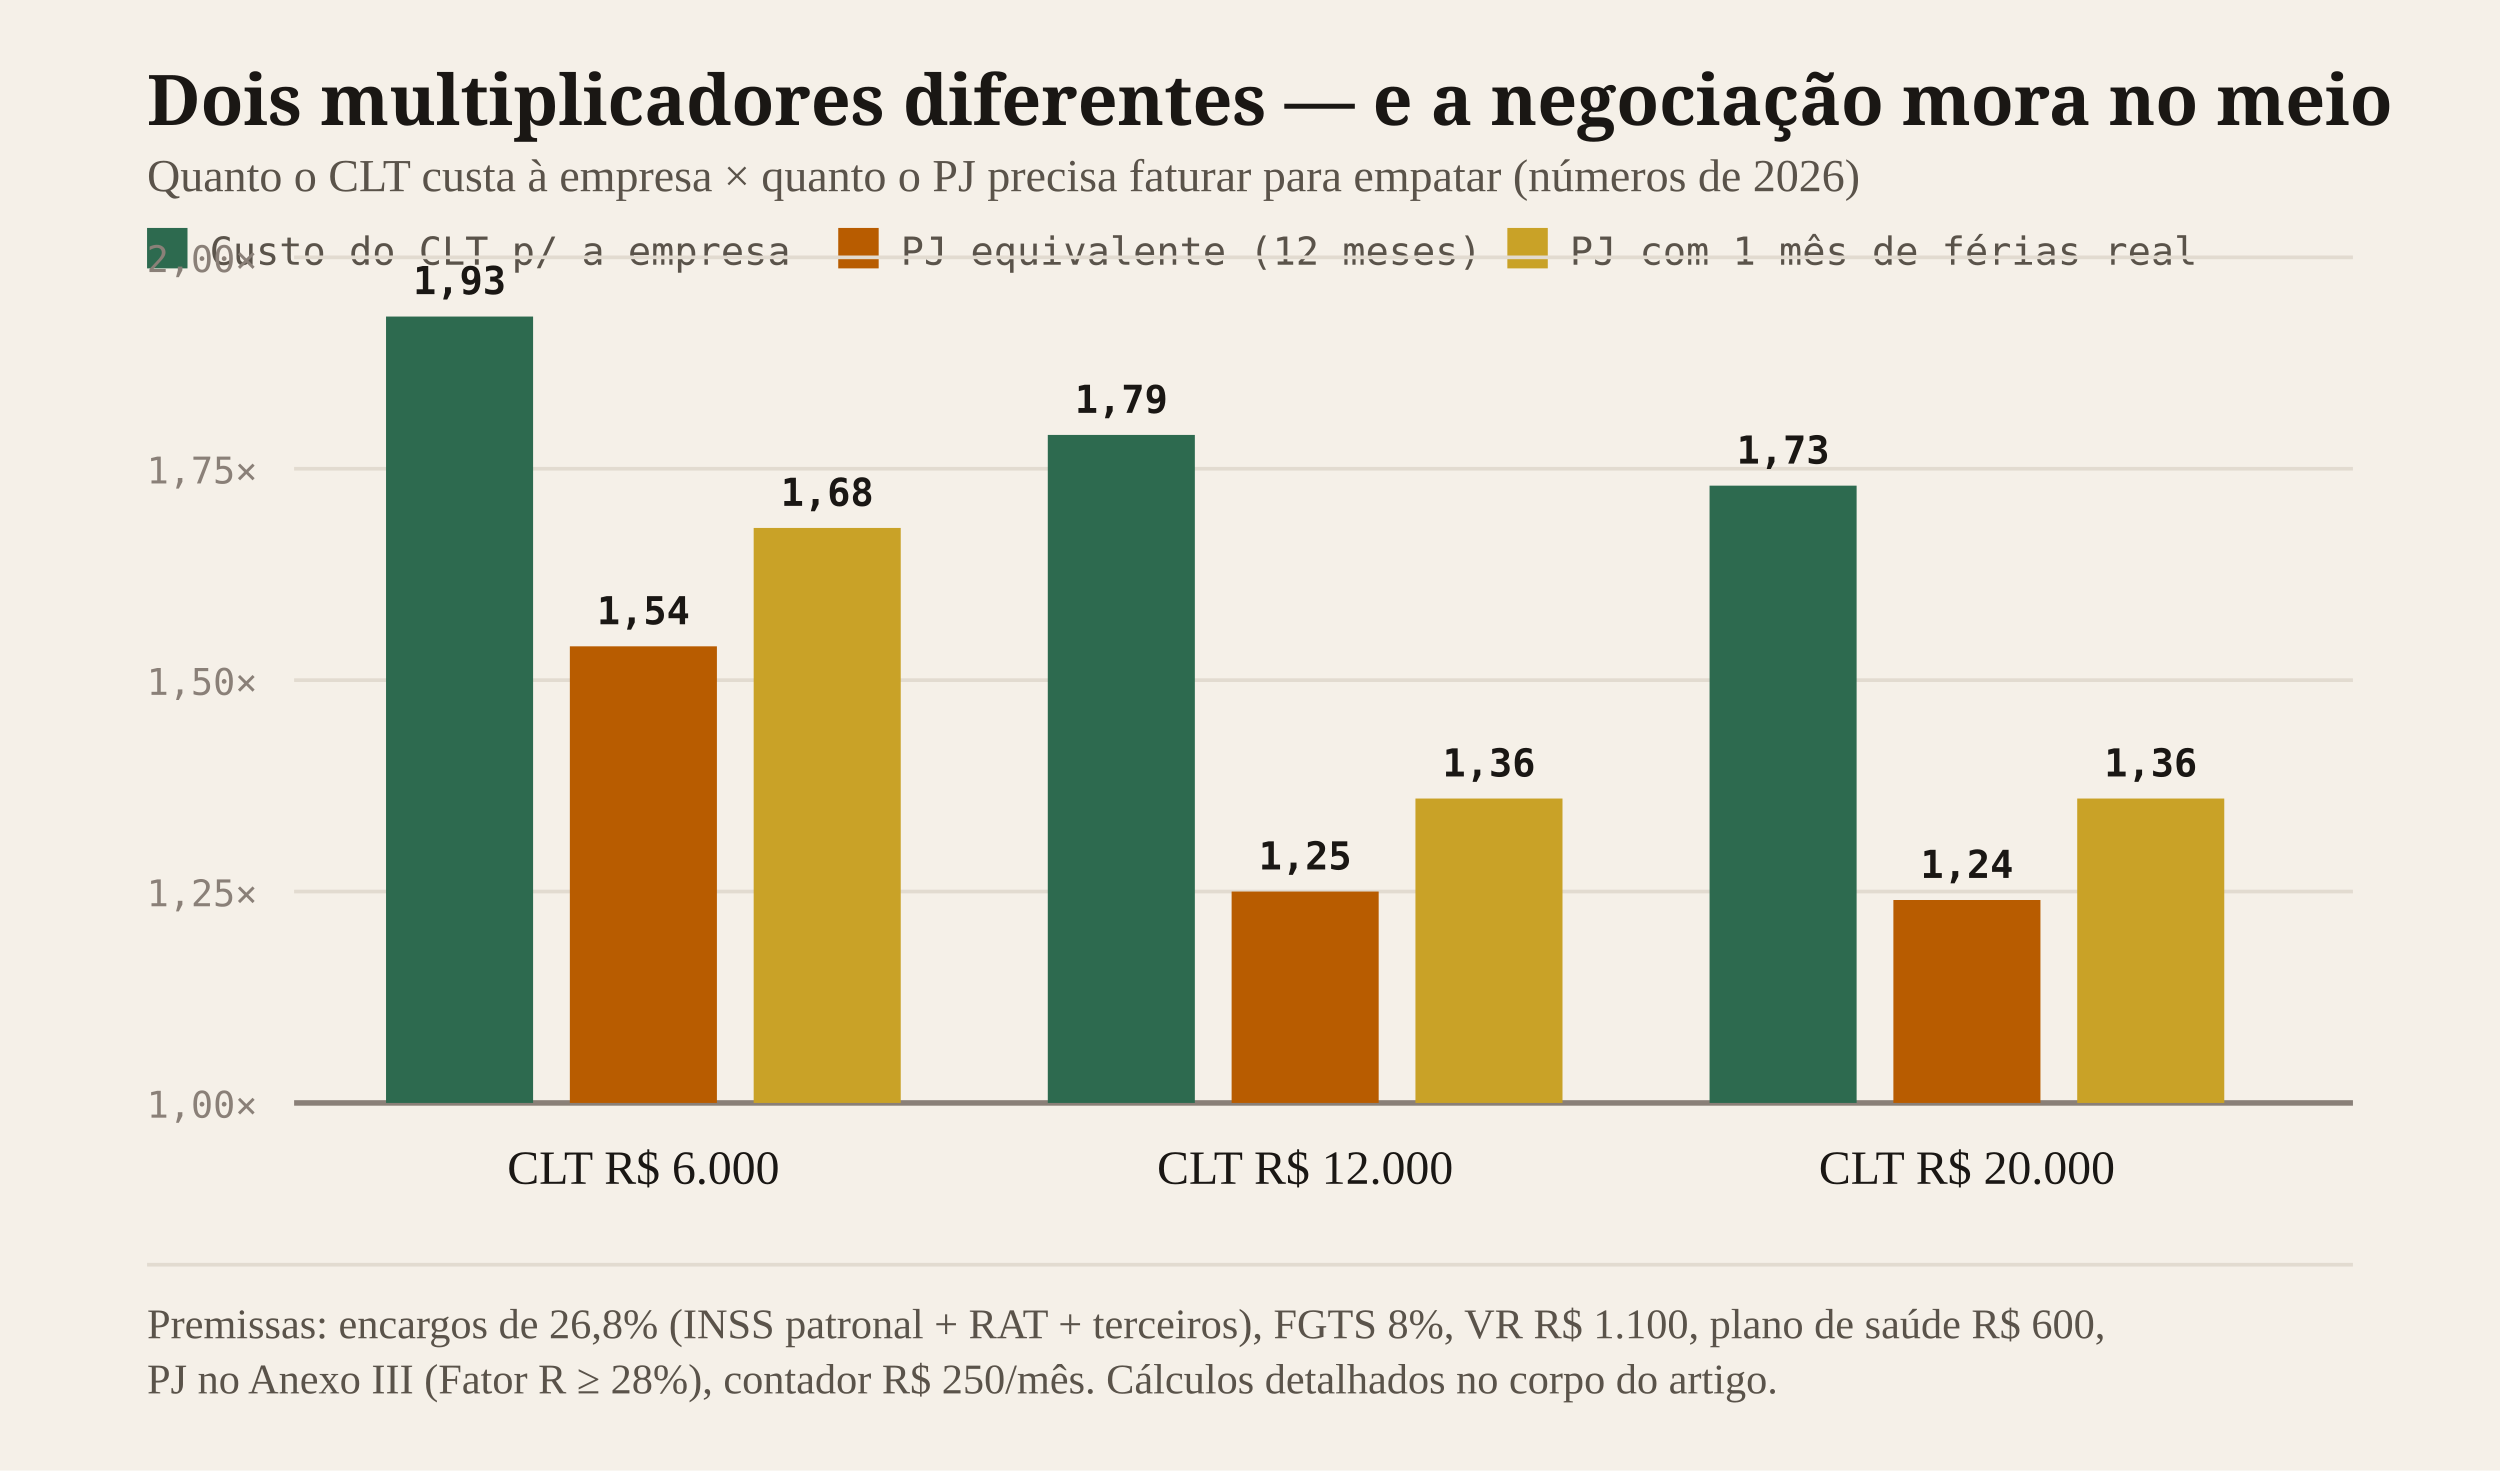
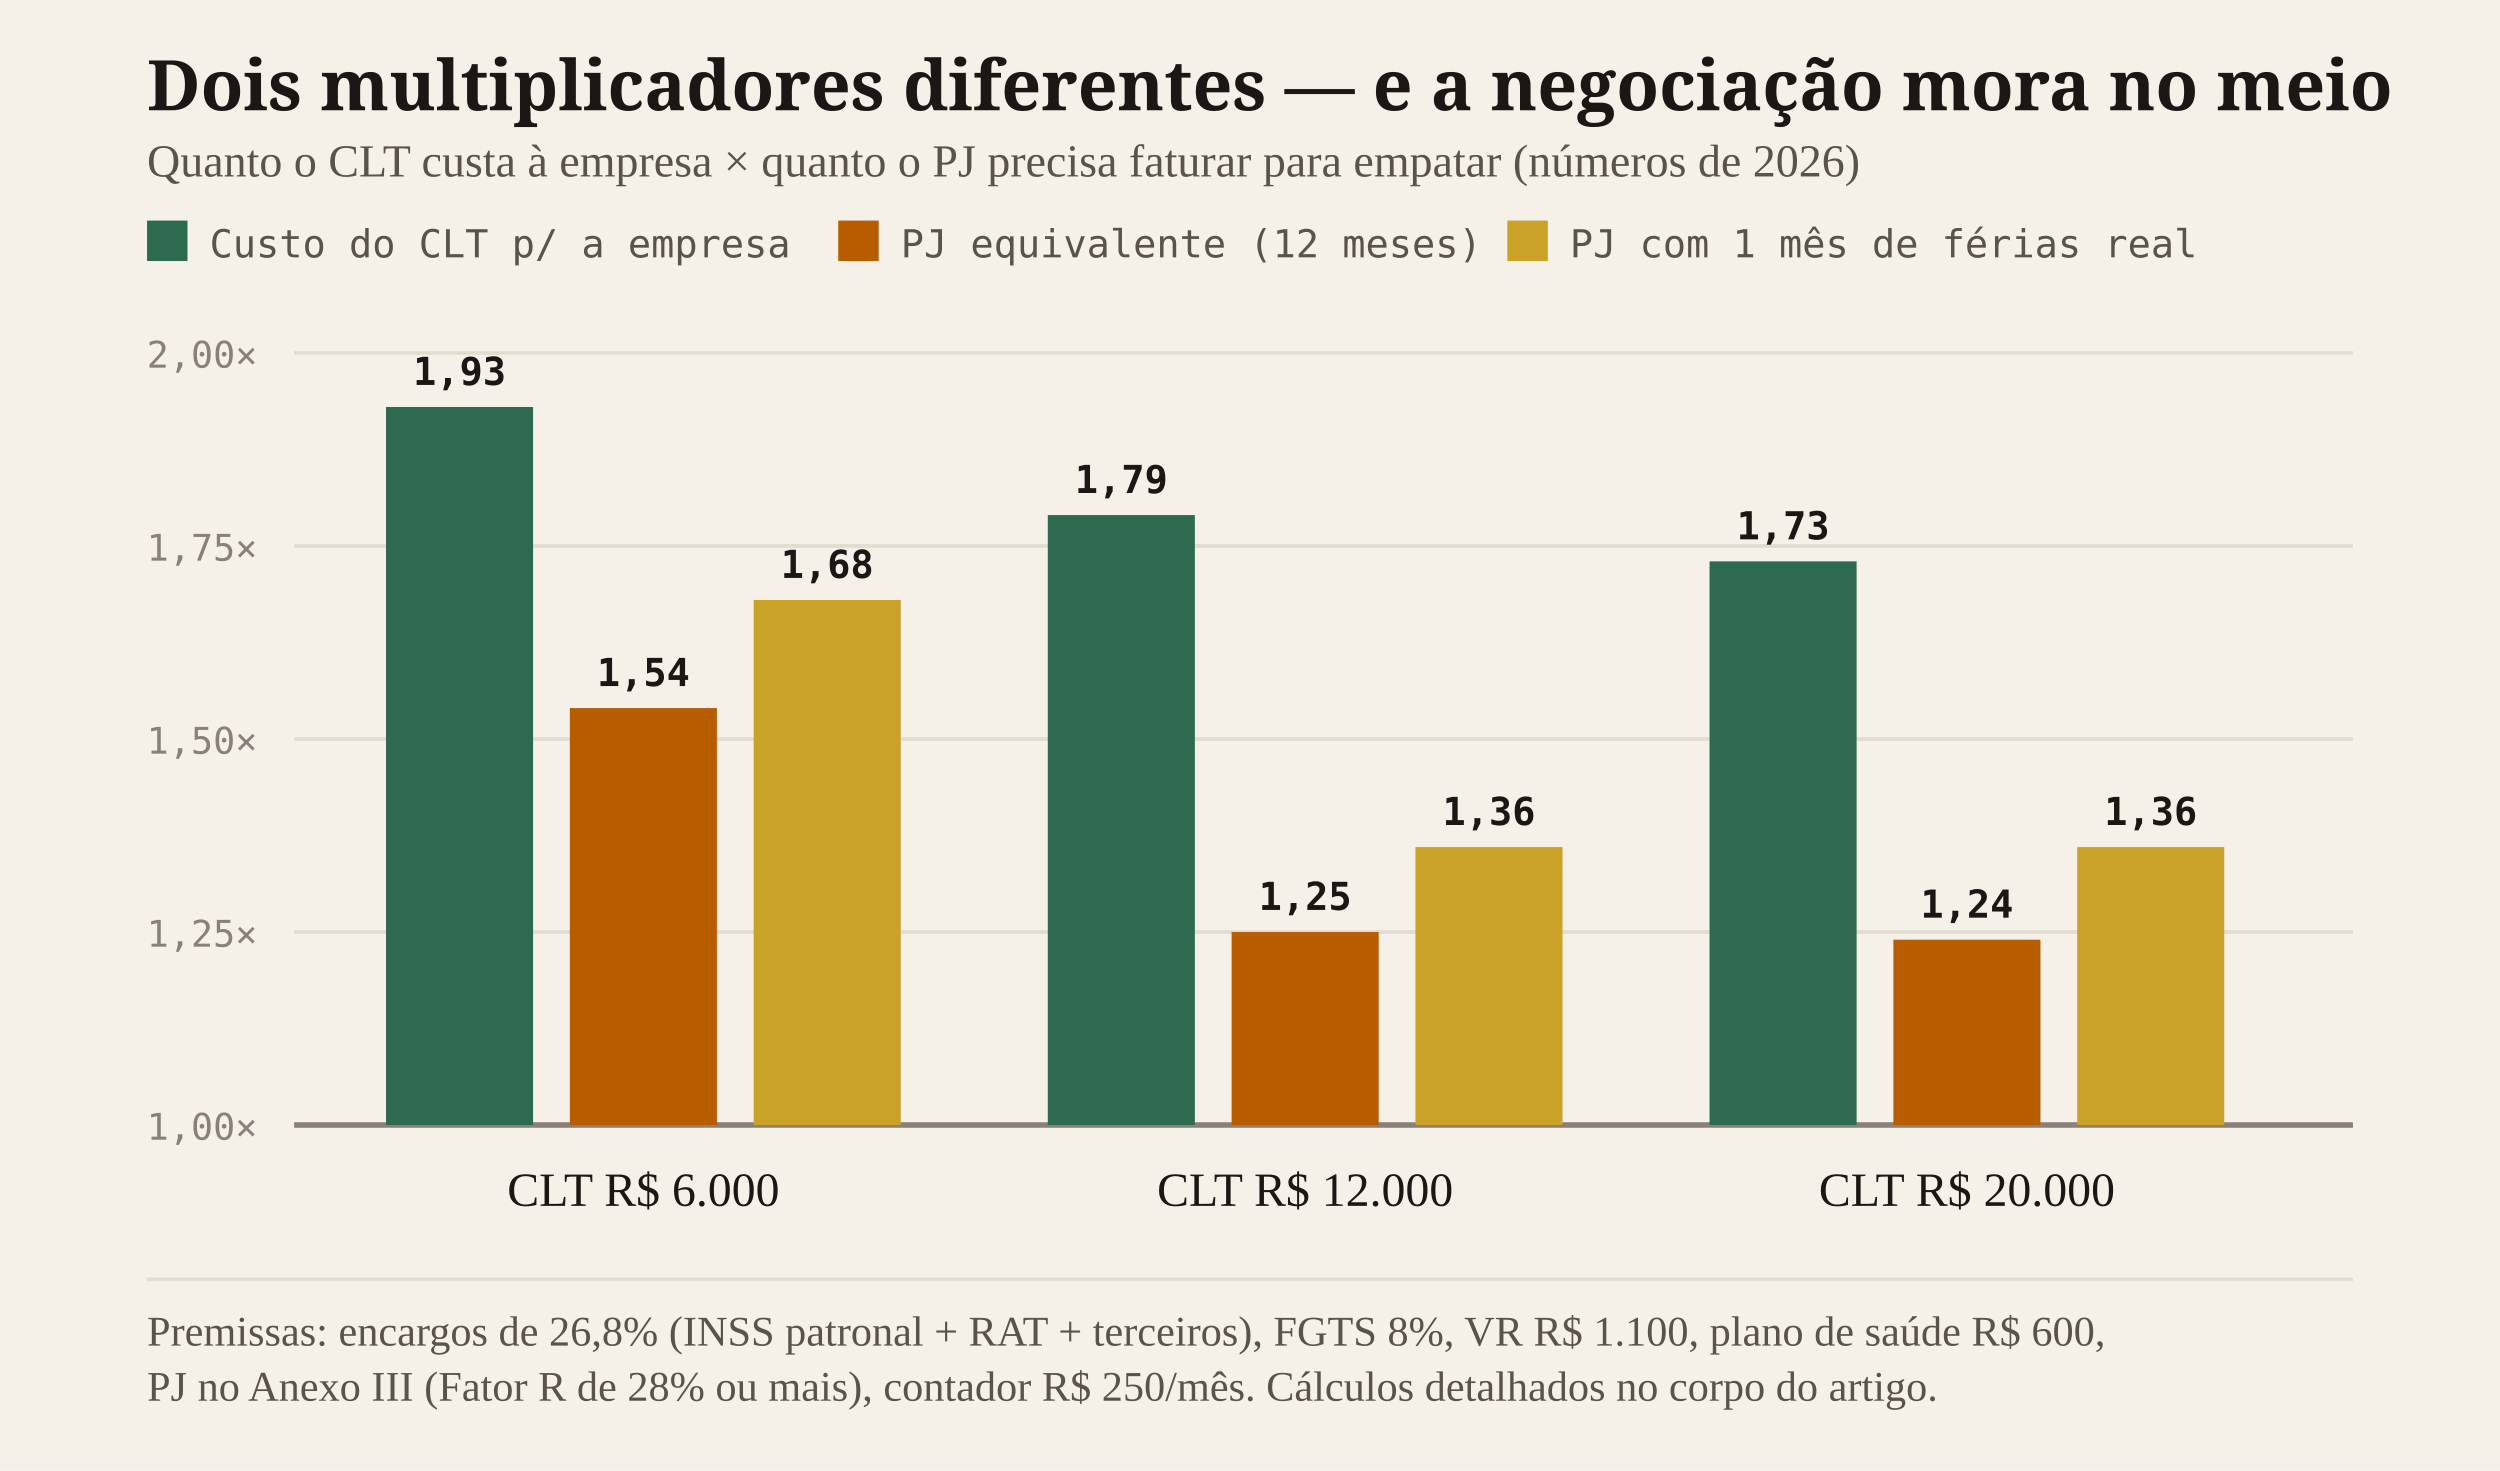
<svg xmlns="http://www.w3.org/2000/svg" viewBox="0 0 680 400" width="680" height="400" role="img" aria-label="Comparação entre o multiplicador de custo do empregador e o multiplicador de equivalência do trabalhador PJ em 2026">
  <rect width="680" height="400" fill="#f5f0e8" />
-   <text x="40" y="34" font-family="Playfair Display, Georgia, serif" font-size="19" font-weight="700" fill="#1a1714">Dois multiplicadores diferentes — e a negociação mora no meio</text>
-   <text x="40" y="52" font-family="Source Serif 4, Georgia, serif" font-size="12.5" fill="#5a534a">Quanto o CLT custa à empresa × quanto o PJ precisa faturar para empatar (números de 2026)</text>
+   <text x="40" y="30" font-family="Playfair Display, Georgia, serif" font-size="19" font-weight="700" fill="#1a1714">Dois multiplicadores diferentes — e a negociação mora no meio</text>
+   <text x="40" y="48" font-family="Source Serif 4, Georgia, serif" font-size="12.5" fill="#5a534a">Quanto o CLT custa à empresa × quanto o PJ precisa faturar para empatar (números de 2026)</text>
  <g font-family="JetBrains Mono, ui-monospace, monospace" font-size="10.5">
-     <rect x="40" y="62" width="11" height="11" fill="#2d6a4f" />
-     <text x="57" y="72" fill="#5a534a">Custo do CLT p/ a empresa</text>
-     <rect x="228" y="62" width="11" height="11" fill="#b85c00" />
-     <text x="245" y="72" fill="#5a534a">PJ equivalente (12 meses)</text>
-     <rect x="410" y="62" width="11" height="11" fill="#c9a227" />
-     <text x="427" y="72" fill="#5a534a">PJ com 1 mês de férias real</text>
+     <rect x="40" y="60" width="11" height="11" fill="#2d6a4f" />
+     <text x="57" y="70" fill="#5a534a">Custo do CLT p/ a empresa</text>
+     <rect x="228" y="60" width="11" height="11" fill="#b85c00" />
+     <text x="245" y="70" fill="#5a534a">PJ equivalente (12 meses)</text>
+     <rect x="410" y="60" width="11" height="11" fill="#c9a227" />
+     <text x="427" y="70" fill="#5a534a">PJ com 1 mês de férias real</text>
  </g>
  <g stroke="#e2dbd0" stroke-width="1">
-     <line x1="80" y1="70" x2="640" y2="70" />
-     <line x1="80" y1="127.5" x2="640" y2="127.5" />
-     <line x1="80" y1="185" x2="640" y2="185" />
-     <line x1="80" y1="242.5" x2="640" y2="242.5" />
+     <line x1="80" y1="96" x2="640" y2="96" />
+     <line x1="80" y1="148.5" x2="640" y2="148.5" />
+     <line x1="80" y1="201" x2="640" y2="201" />
+     <line x1="80" y1="253.5" x2="640" y2="253.5" />
  </g>
-   <line x1="80" y1="300" x2="640" y2="300" stroke="#8a8078" stroke-width="1.5" />
+   <line x1="80" y1="306" x2="640" y2="306" stroke="#8a8078" stroke-width="1.5" />
  <g font-family="JetBrains Mono, ui-monospace, monospace" font-size="10" fill="#8a8078" text-anchor="end">
-     <text x="70" y="74">2,00×</text>
-     <text x="70" y="131.5">1,75×</text>
-     <text x="70" y="189">1,50×</text>
-     <text x="70" y="246.5">1,25×</text>
-     <text x="70" y="304">1,00×</text>
+     <text x="70" y="100">2,00×</text>
+     <text x="70" y="152.5">1,75×</text>
+     <text x="70" y="205">1,50×</text>
+     <text x="70" y="257.5">1,25×</text>
+     <text x="70" y="310">1,00×</text>
  </g>
  <g>
-     <rect x="105" y="86.1" width="40" height="213.9" fill="#2d6a4f" />
-     <rect x="155" y="175.8" width="40" height="124.2" fill="#b85c00" />
-     <rect x="205" y="143.6" width="40" height="156.4" fill="#c9a227" />
-     <rect x="285" y="118.3" width="40" height="181.7" fill="#2d6a4f" />
-     <rect x="335" y="242.5" width="40" height="57.5" fill="#b85c00" />
-     <rect x="385" y="217.2" width="40" height="82.8" fill="#c9a227" />
-     <rect x="465" y="132.1" width="40" height="167.9" fill="#2d6a4f" />
-     <rect x="515" y="244.8" width="40" height="55.2" fill="#b85c00" />
-     <rect x="565" y="217.2" width="40" height="82.8" fill="#c9a227" />
+     <rect x="105" y="110.7" width="40" height="195.3" fill="#2d6a4f" />
+     <rect x="155" y="192.6" width="40" height="113.4" fill="#b85c00" />
+     <rect x="205" y="163.2" width="40" height="142.8" fill="#c9a227" />
+     <rect x="285" y="140.1" width="40" height="165.9" fill="#2d6a4f" />
+     <rect x="335" y="253.5" width="40" height="52.5" fill="#b85c00" />
+     <rect x="385" y="230.4" width="40" height="75.6" fill="#c9a227" />
+     <rect x="465" y="152.7" width="40" height="153.3" fill="#2d6a4f" />
+     <rect x="515" y="255.6" width="40" height="50.4" fill="#b85c00" />
+     <rect x="565" y="230.4" width="40" height="75.6" fill="#c9a227" />
  </g>
  <g font-family="JetBrains Mono, ui-monospace, monospace" font-size="10.5" font-weight="700" fill="#1a1714" text-anchor="middle">
-     <text x="125" y="80">1,93</text>
-     <text x="175" y="169.8">1,54</text>
-     <text x="225" y="137.6">1,68</text>
-     <text x="305" y="112.3">1,79</text>
-     <text x="355" y="236.5">1,25</text>
-     <text x="405" y="211.2">1,36</text>
-     <text x="485" y="126.1">1,73</text>
-     <text x="535" y="238.8">1,24</text>
-     <text x="585" y="211.2">1,36</text>
+     <text x="125" y="104.7">1,93</text>
+     <text x="175" y="186.6">1,54</text>
+     <text x="225" y="157.2">1,68</text>
+     <text x="305" y="134.1">1,79</text>
+     <text x="355" y="247.5">1,25</text>
+     <text x="405" y="224.4">1,36</text>
+     <text x="485" y="146.7">1,73</text>
+     <text x="535" y="249.6">1,24</text>
+     <text x="585" y="224.4">1,36</text>
  </g>
  <g font-family="Source Serif 4, Georgia, serif" font-size="13" fill="#1a1714" text-anchor="middle">
-     <text x="175" y="322">CLT R$ 6.000</text>
-     <text x="355" y="322">CLT R$ 12.000</text>
-     <text x="535" y="322">CLT R$ 20.000</text>
+     <text x="175" y="328">CLT R$ 6.000</text>
+     <text x="355" y="328">CLT R$ 12.000</text>
+     <text x="535" y="328">CLT R$ 20.000</text>
  </g>
-   <line x1="40" y1="344" x2="640" y2="344" stroke="#e2dbd0" stroke-width="1" />
-   <text x="40" y="364" font-family="Source Serif 4, Georgia, serif" font-size="11.5" fill="#5a534a">Premissas: encargos de 26,8% (INSS patronal + RAT + terceiros), FGTS 8%, VR R$ 1.100, plano de saúde R$ 600,</text>
-   <text x="40" y="379" font-family="Source Serif 4, Georgia, serif" font-size="11.5" fill="#5a534a">PJ no Anexo III (Fator R ≥ 28%), contador R$ 250/mês. Cálculos detalhados no corpo do artigo.</text>
+   <line x1="40" y1="348" x2="640" y2="348" stroke="#e2dbd0" stroke-width="1" />
+   <text x="40" y="366" font-family="Source Serif 4, Georgia, serif" font-size="11.5" fill="#5a534a">Premissas: encargos de 26,8% (INSS patronal + RAT + terceiros), FGTS 8%, VR R$ 1.100, plano de saúde R$ 600,</text>
+   <text x="40" y="381" font-family="Source Serif 4, Georgia, serif" font-size="11.5" fill="#5a534a">PJ no Anexo III (Fator R de 28% ou mais), contador R$ 250/mês. Cálculos detalhados no corpo do artigo.</text>
</svg>
